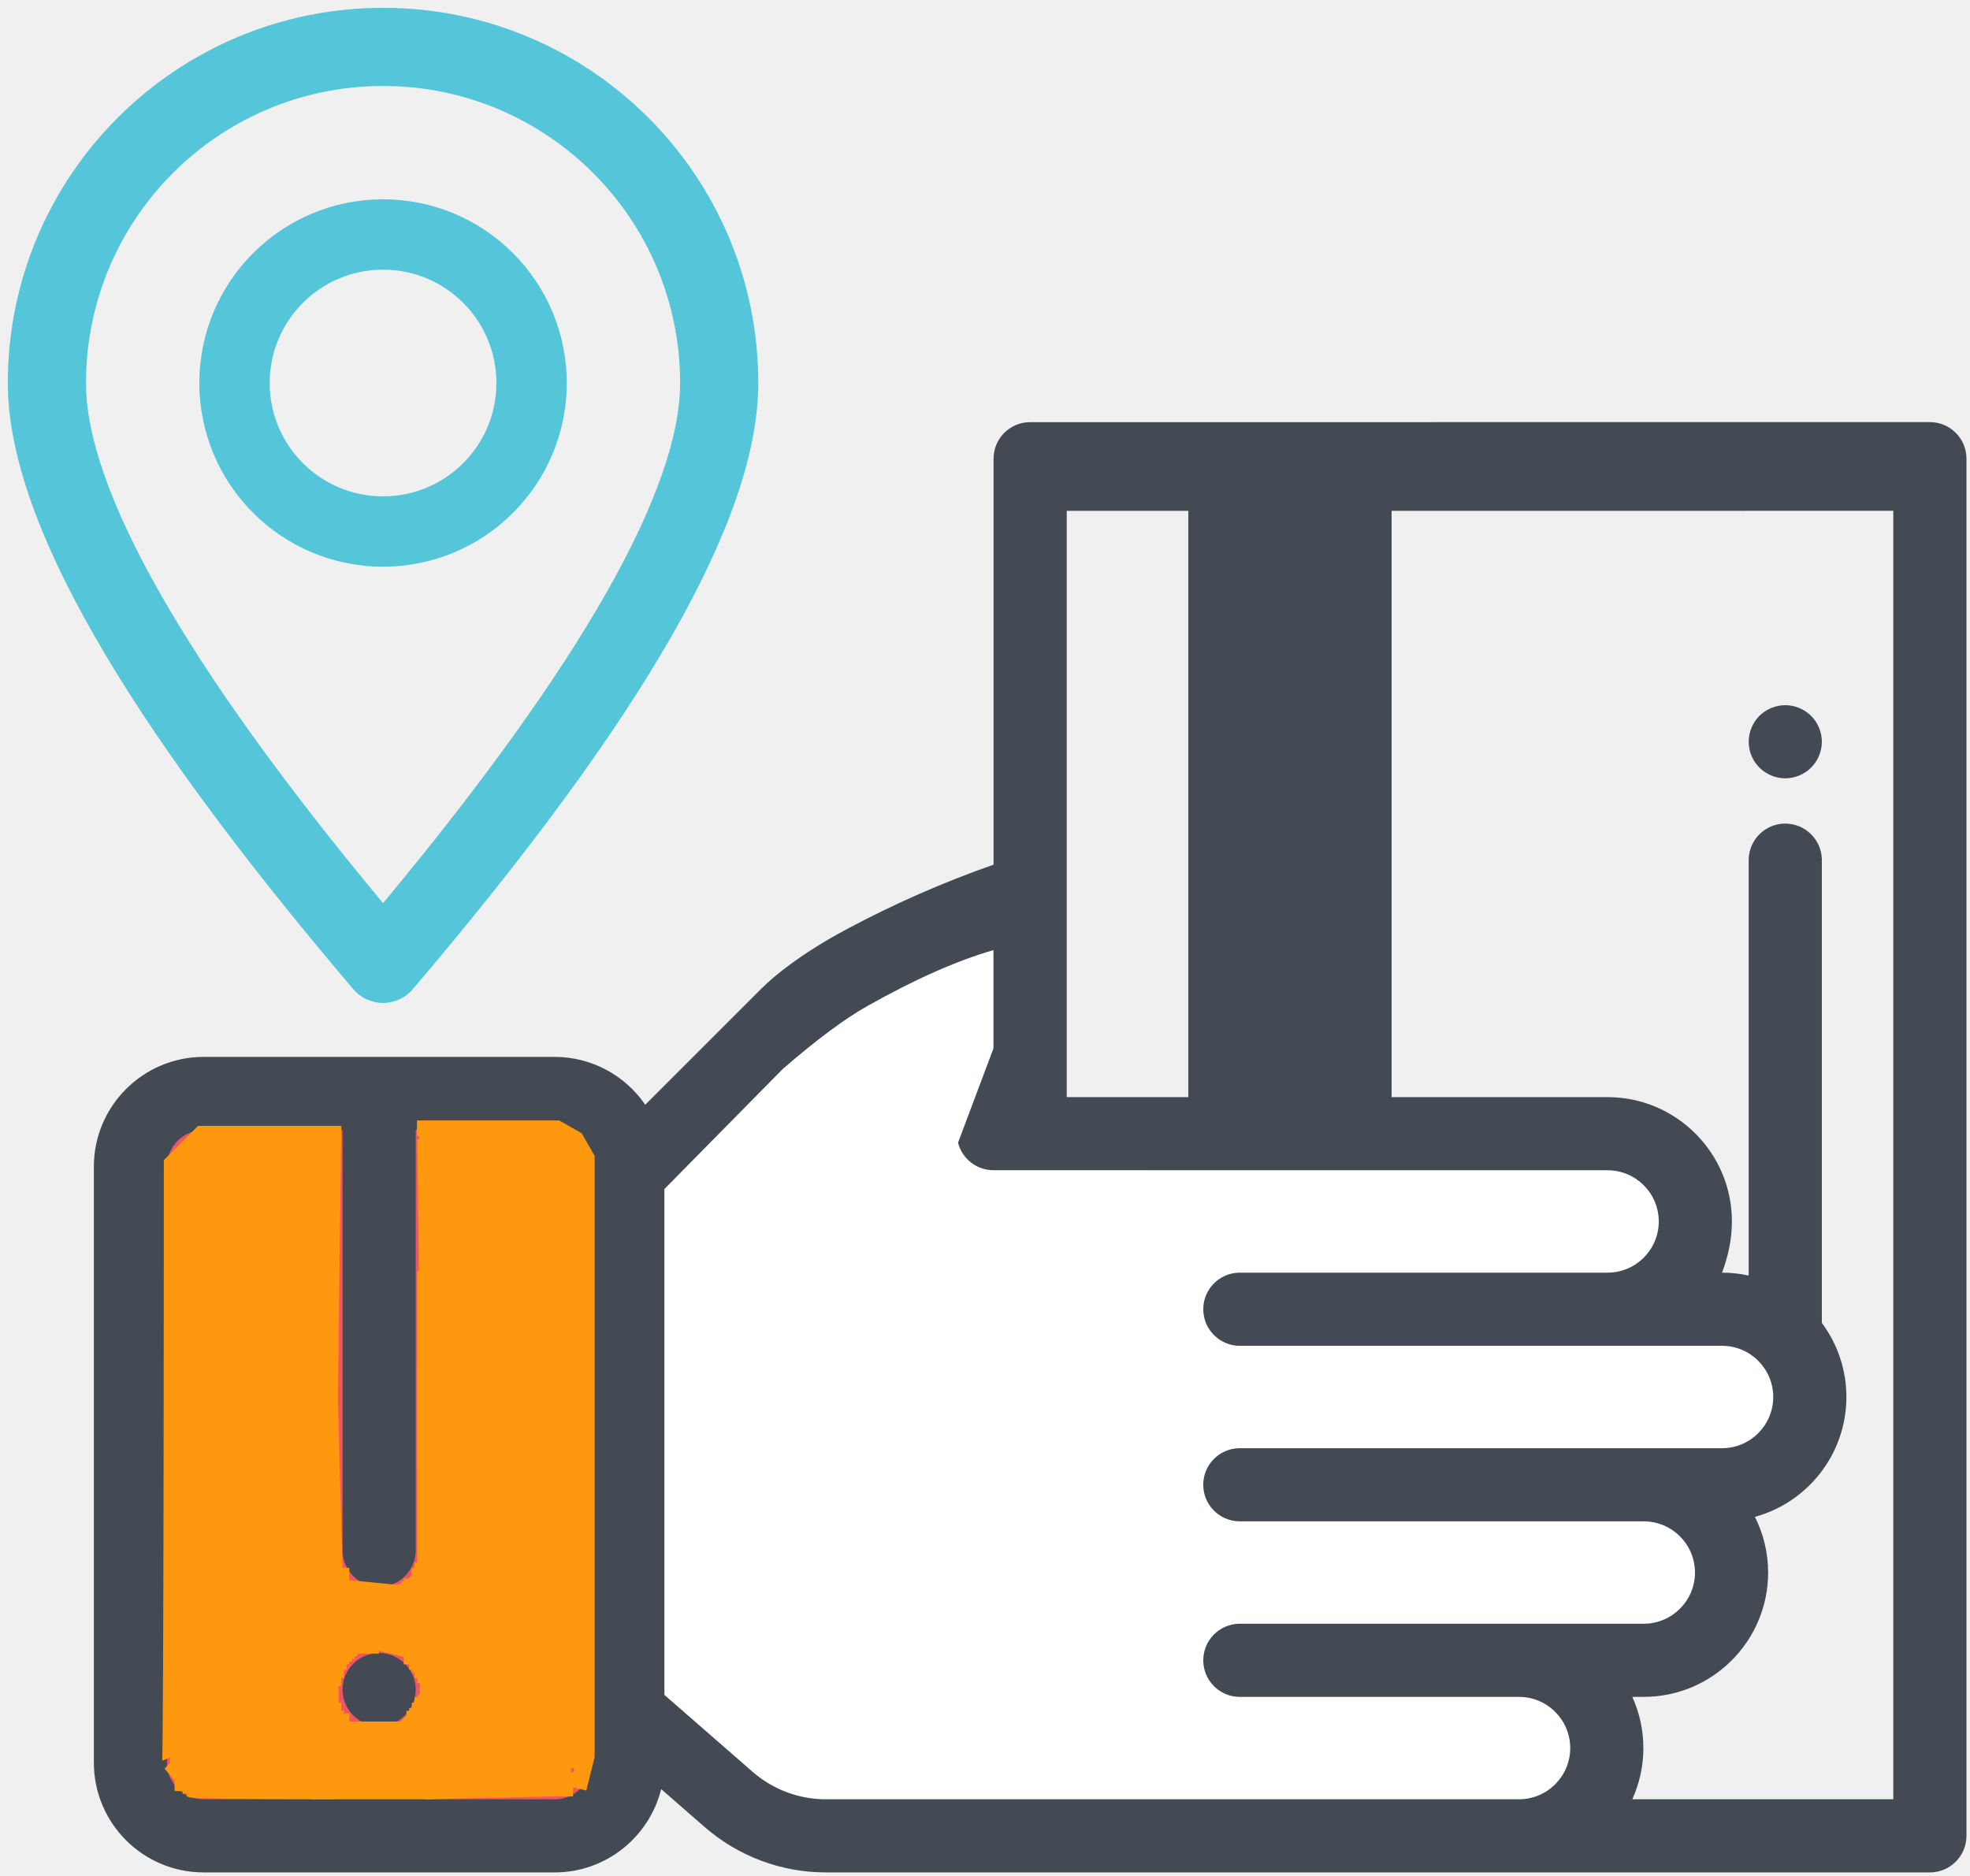
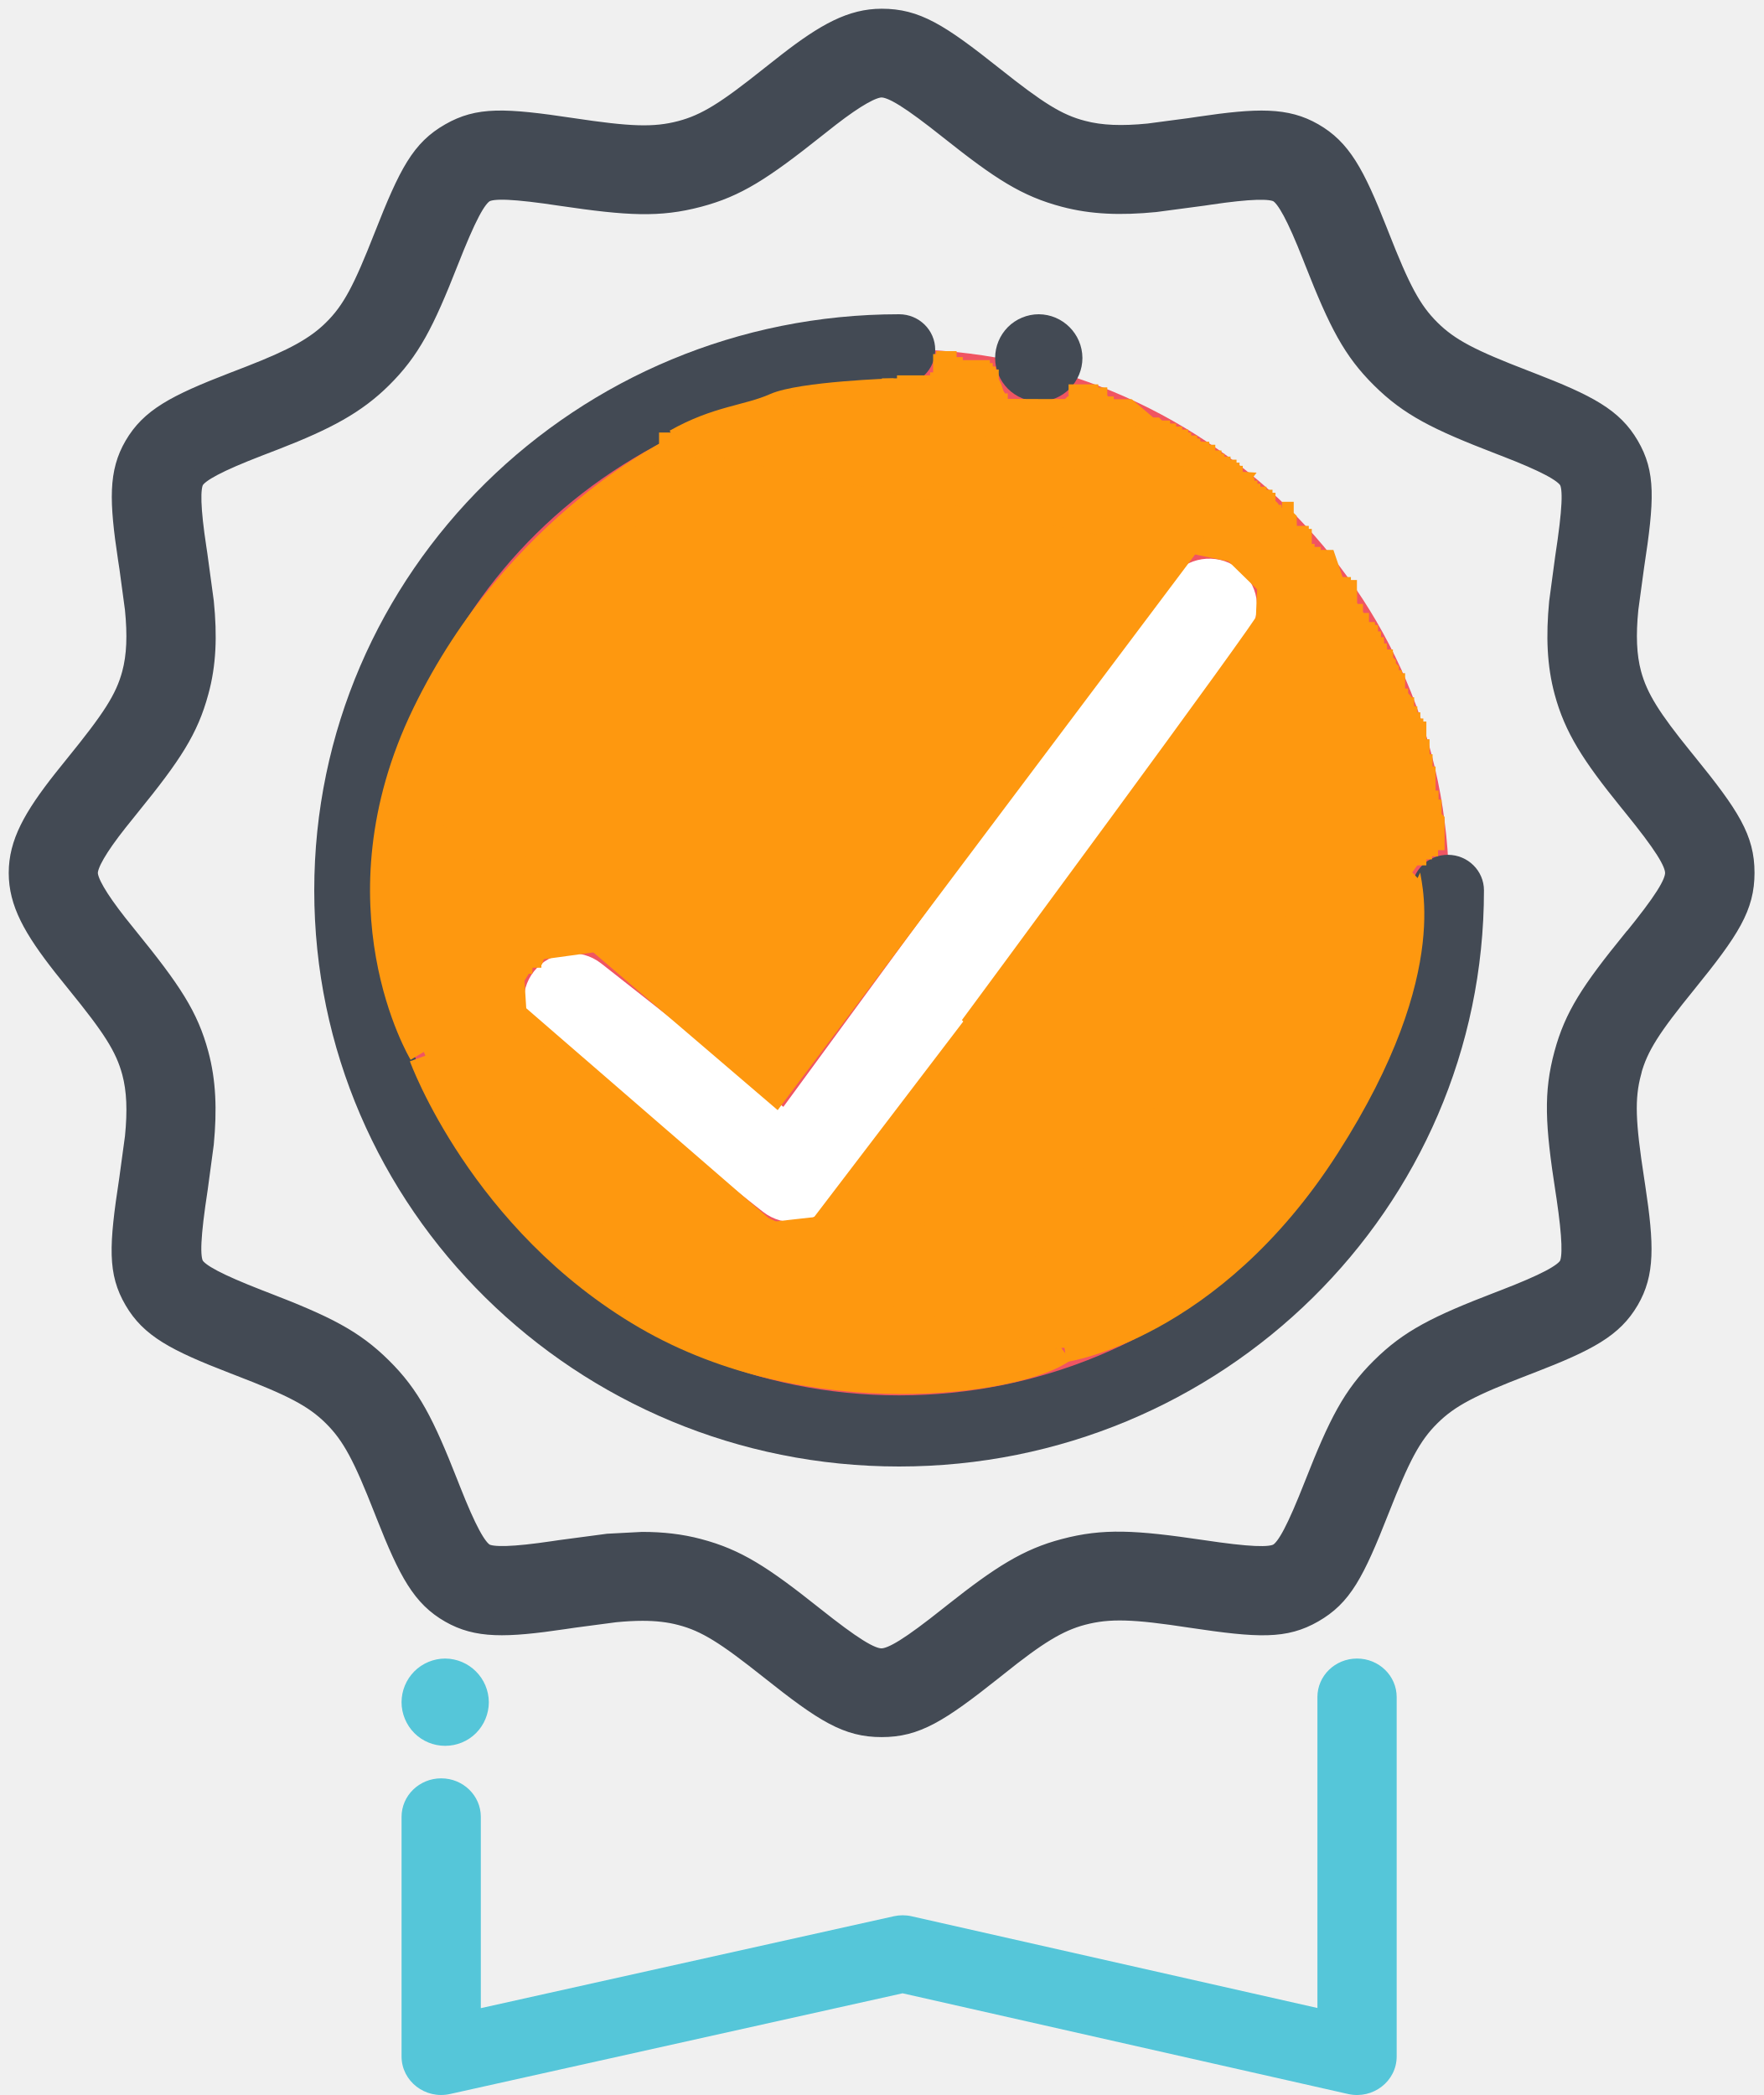
- <svg xmlns="http://www.w3.org/2000/svg" width="126" height="120">
-   <rect id="backgroundrect" width="100%" height="100%" x="0" y="0" fill="none" stroke="none" />
-   <g class="currentLayer" style="">
-     <g fill="none" fill-rule="evenodd" id="svg_1">
-       <path fill="#F05562" fill-rule="nonzero" d="M35.476 117.433H13.02a4.678 4.678 0 0 1-4.678-4.678v-38.13a4.679 4.679 0 0 1 4.678-4.68h22.457a4.678 4.678 0 0 1 4.679 4.68v38.13a4.679 4.679 0 0 1-4.679 4.678z" id="svg_2" />
-       <path fill="#FFF" fill-rule="nonzero" d="M110.14 83.748h-7.322a5.614 5.614 0 1 0 0-11.229H62.247l1.956-2.505V58.206l-11.387 4.192-12.661 12.694v34.388l6.451 5.626a9.448 9.448 0 0 0 6.21 2.327h44.213c3.147 0 5.799-2.575 5.74-5.722a5.614 5.614 0 0 0-5.614-5.506h7.854c3.148 0 5.8-2.576 5.74-5.723a5.614 5.614 0 0 0-5.614-5.505h5.005a5.614 5.614 0 0 0 0-11.23z" id="svg_3" />
-       <path fill="#434A54" fill-rule="nonzero" d="M24.248 105.737c-.615 0-1.219.25-1.654.685a2.357 2.357 0 0 0-.686 1.654c0 .616.25 1.22.686 1.654a2.357 2.357 0 0 0 1.654.686c.615 0 1.219-.25 1.653-.686a2.356 2.356 0 0 0 .686-1.654c0-.615-.25-1.219-.686-1.654a2.355 2.355 0 0 0-1.653-.685zM114.184 45.108c-.615 0-1.219.25-1.654.686a2.358 2.358 0 0 0-.685 1.654c0 .615.25 1.219.685 1.653a2.357 2.357 0 0 0 1.654.686c.617 0 1.219-.25 1.654-.686a2.35 2.35 0 0 0 .687-1.653 2.35 2.35 0 0 0-.687-1.654 2.352 2.352 0 0 0-1.654-.686z" id="svg_4" />
-       <path fill="#434A54" fill-rule="nonzero" d="M125.088 27.686a2.34 2.34 0 0 0-1.655-.685l-57.546.003a2.34 2.34 0 0 0-2.34 2.34v25.965a67.055 67.055 0 0 0-9.353 4.108c-2.939 1.57-4.657 2.985-5.495 3.822l-7.43 7.43a7.015 7.015 0 0 0-5.793-3.063H13.02a7.026 7.026 0 0 0-7.017 7.018v38.13a7.026 7.026 0 0 0 7.017 7.019h22.458c3.287 0 6.053-2.273 6.81-5.33l2.782 2.426a11.786 11.786 0 0 0 7.748 2.904h70.617a2.34 2.34 0 0 0 2.339-2.34V29.34c0-.62-.247-1.215-.685-1.654zm-89.612 87.408H13.02c-1.29 0-2.34-1.05-2.34-2.34v-38.13c0-1.29 1.05-2.339 2.34-2.339h8.89v26.948a2.34 2.34 0 0 0 4.678 0V72.285h8.89c1.29 0 2.339 1.05 2.339 2.34v38.13c0 1.29-1.05 2.34-2.34 2.34zm12.668-1.75l-5.65-4.928V76.061l7.576-7.687c2.146-1.858 3.941-3.194 5.386-4.01 3.045-1.717 5.74-2.913 8.085-3.588v6.289l-2.266 6.03a2.34 2.34 0 0 0 2.266 1.76l39.277.003a3.279 3.279 0 0 1 3.276 3.275 3.279 3.279 0 0 1-3.276 3.275H79.252a2.34 2.34 0 0 0 0 4.679h30.889a3.279 3.279 0 0 1 3.275 3.275 3.279 3.279 0 0 1-3.275 3.275H79.25a2.34 2.34 0 0 0 0 4.679h25.884a3.279 3.279 0 0 1 3.275 3.275 3.279 3.279 0 0 1-3.275 3.275H79.252a2.34 2.34 0 0 0 0 4.679h17.904a3.279 3.279 0 0 1 3.275 3.275 3.279 3.279 0 0 1-3.275 3.275h-44.34a7.113 7.113 0 0 1-4.672-1.752zm56.257 1.75c.453-1 .708-2.108.708-3.275a7.905 7.905 0 0 0-.708-3.275h.734c4.386 0 7.954-3.568 7.954-7.954 0-1.279-.306-2.488-.845-3.56 3.368-.924 5.85-4.011 5.85-7.668a7.91 7.91 0 0 0-1.57-4.739V54.974a2.34 2.34 0 0 0-4.679 0v26.62a7.956 7.956 0 0 0-1.705-.186c.377-1 .632-2.108.632-3.275 0-4.385-3.568-7.953-7.954-7.953H68.227V32.676l52.867-.002v82.42h-16.693z" id="svg_5" />
-       <path fill="#434A54" d="M76.005 32h13.001v39H76.005z" id="svg_6" />
-       <path fill="#55C6D9" fill-rule="nonzero" d="M26.404 63.276a2.5 2.5 0 0 1-3.808 0C7.889 45.982.5 33.213.5 24.5c0-13.255 10.745-24 24-24s24 10.745 24 24c0 8.713-7.389 21.482-22.096 38.776zM43.5 24.5c0-10.493-8.507-19-19-19s-19 8.507-19 19c0 6.788 6.313 18.014 19 33.272 12.687-15.258 19-26.484 19-33.272z" id="svg_7" />
-       <path fill="#55C6D9" fill-rule="nonzero" d="M24.5 36.25c-6.49 0-11.75-5.26-11.75-11.75s5.26-11.75 11.75-11.75 11.75 5.26 11.75 11.75-5.26 11.75-11.75 11.75zm0-4.5a7.25 7.25 0 1 0 0-14.5 7.25 7.25 0 0 0 0 14.5z" id="svg_8" />
+ <svg xmlns="http://www.w3.org/2000/svg" viewBox="0 0 101 120">
+   <style>.B{stroke:#fe980f}.C{fill:#434a54}.D{fill-rule:nonzero}</style>
+   <g fill-rule="evenodd">
+     <path d="M93.444 53.814c1.786-2.2 2.43-3.223 2.43-3.813s-.645-1.614-2.43-3.814l-.225-.277c-2.13-2.632-3.122-4.174-3.687-6.267-.424-1.572-.486-3.202-.3-5.156l.343-2.553c.425-2.778.47-3.965.22-4.394-.256-.437-1.317-1.01-3.646-1.908l-.297-.115c-3.584-1.38-5.158-2.173-6.795-3.794s-2.438-3.18-3.833-6.727l-.116-.295c-.908-2.305-1.486-3.355-1.928-3.608-.398-.228-1.582-.206-3.904.138l-.376.056-2.727.362c-1.98.194-3.628.134-5.218-.287-2.197-.58-3.654-1.52-6.612-3.872-2.223-1.768-3.256-2.407-3.853-2.407-.478 0-1.424.516-2.918 1.67l-.765.602c-3.127 2.487-4.584 3.426-6.78 4.007-2.264.598-4.047.5-7.874-.065-2.72-.41-3.92-.453-4.352-.205-.466.267-1.03 1.325-2.044 3.903-1.393 3.547-2.195 5.105-3.832 6.726-1.507 1.492-3.195 2.392-6.082 3.518l-1.012.39c-2.33.9-3.39 1.472-3.644 1.908-.23.395-.21 1.568.14 3.868l.056.372.366 2.697c.196 1.96.135 3.592-.3 5.166-.587 2.175-1.536 3.617-3.912 6.544l-.74.922c-1.17 1.48-1.692 2.42-1.692 2.893s.52 1.4 1.684 2.885l.61.76c2.512 3.094 3.46 4.537 4.048 6.712.425 1.572.486 3.203.3 5.16l-.343 2.55c-.425 2.777-.47 3.964-.22 4.393.256.437 1.317 1 3.646 1.91l.297.114c3.584 1.38 5.158 2.173 6.796 3.794s2.438 3.18 3.832 6.727l.116.295c.908 2.306 1.486 3.355 1.928 3.608.398.228 1.583.206 3.906-.138l.376-.056 2.734-.363 1.973-.104c1.15 0 2.215.12 3.237.392 2.197.58 3.653 1.52 6.61 3.872 2.223 1.768 3.256 2.407 3.853 2.407s1.63-.64 3.853-2.407l.28-.222c2.658-2.1 4.215-3.1 6.33-3.65 2.264-.6 4.045-.5 7.874.065 2.72.408 3.92.452 4.352.204.466-.267 1.03-1.325 2.044-3.902 1.393-3.547 2.195-5.106 3.833-6.727s3.2-2.414 6.795-3.794l.298-.115c2.33-.9 3.4-1.47 3.644-1.908.23-.394.2-1.567-.138-3.867l-.057-.372c-.6-3.86-.68-5.623-.076-7.864.587-2.174 1.536-3.616 3.912-6.544zm.073 7.6c-.407 1.507-.336 2.898.16 6.128l.068.45c.507 3.353.537 4.963-.37 6.515-.937 1.603-2.364 2.373-5.715 3.668l-.303.116c-3.045 1.172-4.284 1.797-5.374 2.876s-1.72 2.306-2.905 5.32c-1.443 3.674-2.15 4.998-3.822 5.956-1.642.94-3.124.885-7.036.298-3.263-.5-4.668-.56-6.2-.157-1.387.367-2.6 1.125-4.816 2.9l-.277.22C53.803 98.186 52.486 99 50.5 99s-3.303-.815-6.436-3.307c-2.504-1.99-3.648-2.728-5.094-3.1-.65-.173-1.362-.254-2.17-.254-.48 0-.995.03-1.567.085l-2.363.313-.543.08c-3.388.502-5.014.532-6.582-.366-1.62-.927-2.397-2.34-3.705-5.657l-.118-.3c-1.184-3.014-1.814-4.24-2.904-5.32s-2.33-1.703-5.375-2.875l-.3-.116c-3.352-1.295-4.78-2.065-5.717-3.668-.95-1.625-.894-3.092-.3-6.965l.33-2.425c.15-1.508.106-2.675-.17-3.703-.386-1.43-1.13-2.563-3.143-5.04l-.782-.974C1.827 53.202 1 51.717 1 50s.828-3.204 2.564-5.405l.64-.797c2.15-2.648 2.894-3.78 3.28-5.21.278-1.03.32-2.198.17-3.71l-.315-2.334-.082-.535c-.507-3.354-.537-4.963.37-6.516.937-1.602 2.364-2.373 5.716-3.667l.302-.116.696-.27c2.393-.933 3.683-1.62 4.678-2.606 1.1-1.08 1.72-2.306 2.905-5.32 1.444-3.674 2.15-5 3.823-5.956 1.64-.94 3.124-.886 7.035-.298 3.26.49 4.668.56 6.2.157 1.446-.383 2.6-1.12 5.093-3.11l.98-.77C47.264 1.82 48.765 1 50.5 1c1.986 0 3.304.815 6.437 3.307 2.504 1.99 3.647 2.728 5.093 3.1 1.04.275 2.22.318 3.746.168l2.358-.312.542-.08c3.387-.502 5.012-.532 6.58.366 1.62.928 2.398 2.34 3.705 5.658l.118.3c1.184 3.014 1.815 4.24 2.905 5.32s2.33 1.703 5.374 2.876l.3.116c3.352 1.294 4.78 2.064 5.717 3.668.95 1.624.894 3.09.3 6.965l-.33 2.428c-.15 1.506-.106 2.673.17 3.7.37 1.372 1.136 2.564 2.92 4.767l.222.273c2.517 3.1 3.34 4.406 3.34 6.37s-.823 3.27-3.34 6.372c-2.012 2.478-2.756 3.6-3.143 5.04z" stroke="#434a54" class="C D" />
+     <ellipse cx="51.5" cy="51" rx="31.5" ry="31" fill="#f05562" />
+     <g class="D">
+       <path d="M67.05 33.12a2.751 2.751 0 0 1 3.823-.602 2.7 2.7 0 0 1 .605 3.792L47.62 68.88a2.751 2.751 0 0 1-3.916.532L31.036 59.44a2.7 2.7 0 0 1-.443-3.813 2.752 2.752 0 0 1 3.845-.44L44.87 63.4l22.18-30.28z" fill="#fff" />
+       <path d="M51.5 18c1.142 0 2.068.912 2.068 2.037s-.926 2.037-2.068 2.037c-16.217 0-29.364 12.95-29.364 28.926S35.283 79.926 51.5 79.926 80.864 66.976 80.864 51c0-1.125.926-2.037 2.068-2.037S85 49.875 85 51c0 18.225-14.998 33-33.5 33S18 69.225 18 51s14.998-33 33.5-33z" class="C" />
+       <path d="M75.46 97.206c0-1.218 1.016-2.206 2.27-2.206s2.27.988 2.27 2.206v20.587c0 1.42-1.36 2.47-2.784 2.15L51.7 114.175l-25.922 5.768c-1.422.317-2.777-.733-2.777-2.15v-13.725c0-1.218 1.016-2.206 2.27-2.206s2.27.988 2.27 2.206v10.957l23.656-5.264a2.334 2.334 0 0 1 1.021.002l23.243 5.253v-17.8zM25.5 95c-.657 0-1.302.267-1.767.733a2.52 2.52 0 0 0-.733 1.77c0 .654.267 1.3.733 1.767s1.1.73 1.767.73 1.302-.265 1.767-.73A2.52 2.52 0 0 0 28 97.503 2.52 2.52 0 0 0 25.5 95z" fill="#55c6d9" />
+       <path d="M59.5 18c-.657 0-1.303.267-1.767.733a2.52 2.52 0 0 0-.733 1.77c0 .654.267 1.3.733 1.767s1.1.73 1.767.73 1.303-.265 1.767-.73.733-1.1.733-1.767A2.52 2.52 0 0 0 59.5 18z" class="C" />
    </g>
-     <path fill="#fe980f" fill-opacity="1" stroke="#fe980f" stroke-opacity="1" stroke-width="1" stroke-dasharray="none" stroke-linejoin="miter" stroke-linecap="butt" stroke-dashoffset="" fill-rule="evenodd" opacity="1" marker-start="" marker-mid="" marker-end="" id="svg_9" d="M 26.669 72.172 C 26.669 72.172 35.634 72.172 35.634 72.172 C 35.634 72.172 36.841 72.862 36.841 72.862 C 36.841 72.862 37.531 74.069 37.531 74.069 C 37.531 74.069 37.531 112.345 37.531 112.345 C 37.531 112.345 37.014 114.414 37.014 114.414" style="color: rgb(254, 152, 15);" />
-     <path fill="#fe980f" fill-opacity="1" stroke="#fe980f" stroke-opacity="1" stroke-width="1" stroke-dasharray="none" stroke-linejoin="miter" stroke-linecap="butt" stroke-dashoffset="" fill-rule="evenodd" opacity="1" marker-start="" marker-mid="" marker-end="" id="svg_10" d="M26.497,72.172 " style="color: rgb(254, 152, 15);" />
-     <path fill="#fe980f" fill-opacity="1" stroke="#fe980f" stroke-opacity="1" stroke-width="1" stroke-dasharray="none" stroke-linejoin="miter" stroke-linecap="butt" stroke-dashoffset="" fill-rule="evenodd" opacity="1" marker-start="" marker-mid="" marker-end="" id="svg_11" d="M26.669,73.034 " style="color: rgb(254, 152, 15);" />
-     <path fill="#fe980f" fill-opacity="1" stroke="#fe980f" stroke-opacity="1" stroke-width="1" stroke-dasharray="none" stroke-linejoin="miter" stroke-linecap="butt" stroke-dashoffset="" fill-rule="evenodd" opacity="1" marker-start="" marker-mid="" marker-end="" id="svg_13" d="M 27.186 72.862 C 27.186 72.862 27.703 114.586 27.703 114.586 C 27.703 114.586 35.29 114.414 35.29 114.414 C 35.29 114.414 36.669 113.552 36.552 113.448 C 36.669 113.552 27.186 72.862 27.186 72.862 z" style="color: rgb(254, 152, 15);" />
-     <path fill="#fe980f" fill-opacity="1" stroke="#fe980f" stroke-opacity="1" stroke-width="1" stroke-dasharray="none" stroke-linejoin="miter" stroke-linecap="butt" stroke-dashoffset="" fill-rule="evenodd" opacity="1" marker-start="" marker-mid="" marker-end="" id="svg_15" d="M 21.324 72.517 C 21.324 72.517 20.807 114.586 20.807 114.586 C 20.807 114.586 12.359 114.586 12.241 114.483 C 12.359 114.586 10.979 112.862 10.862 112.759 C 10.979 112.862 10.979 74.414 10.979 74.414 C 10.979 74.414 12.876 72.517 12.876 72.517 C 12.876 72.517 21.324 72.517 21.324 72.517 z" style="color: rgb(254, 152, 15);" />
-     <path fill="#fe980f" fill-opacity="1" stroke="#fe980f" stroke-opacity="1" stroke-width="1" stroke-dasharray="none" stroke-linejoin="miter" stroke-linecap="butt" stroke-dashoffset="" fill-rule="evenodd" opacity="1" marker-start="" marker-mid="" marker-end="" id="svg_17" d="M 21.324 110.621 C 21.324 110.621 28.048 110.621 28.048 110.621 C 28.048 110.621 28.048 114.069 28.048 114.069 C 28.048 114.069 19.945 114.414 19.945 114.414" style="color: rgb(254, 152, 15);" />
-     <path fill="#fe980f" fill-opacity="1" stroke="#fe980f" stroke-opacity="1" stroke-width="1" stroke-dasharray="none" stroke-linejoin="miter" stroke-linecap="butt" stroke-dashoffset="" fill-rule="evenodd" opacity="1" marker-start="" marker-mid="" marker-end="" id="svg_19" d="M 17.876 101.138 C 17.876 101.138 31.841 102.517 31.841 102.517 C 31.841 102.517 31.152 106.828 31.034 106.724 C 31.152 106.828 18.048 103.552 17.931 103.448 C 18.048 103.552 17.876 101.138 17.876 101.138 z" style="color: rgb(254, 152, 15);" />
-     <polyline fill="none" stroke="#fe980f" stroke-dashoffset="" fill-rule="evenodd" marker-start="" marker-mid="" marker-end="" id="svg_21" points="27.876,113.552 27.703,113.552 27.703,113.724 27.531,113.724 27.359,113.724 27.186,113.724 27.014,113.724 26.841,113.897 26.669,113.897 26.497,113.897 26.324,113.897 26.152,113.897 25.979,113.897 25.807,113.897 25.979,113.897 26.152,113.897 26.324,113.897 26.497,113.897 26.669,113.897 26.841,113.897 26.841,114.069 27.014,114.069 27.014,114.241 27.186,114.241 27.014,114.241 26.841,114.241 26.669,114.241 26.497,114.241 26.324,114.241 26.152,114.241 25.979,114.241 25.807,114.241 25.634,114.241 25.462,114.241 25.29,114.241 25.117,114.241 24.945,114.241 24.772,114.241 24.945,114.414 25.117,114.414 25.29,114.414 25.462,114.414 25.634,114.414 25.807,114.414 25.979,114.414 26.152,114.414 26.324,114.414 26.497,114.414 26.669,114.414 26.841,114.414 27.014,114.414 27.186,114.414 " style="color: rgb(254, 152, 15);" />
-     <polyline fill="none" stroke="#fe980f" stroke-dashoffset="" fill-rule="evenodd" marker-start="" marker-mid="" marker-end="" id="svg_22" points="27.703,114.069 27.186,114.069 27.014,114.069 26.841,114.069 26.669,114.069 26.497,114.069 26.324,114.069 26.152,114.069 25.979,114.069 25.807,114.069 25.634,114.069 25.462,114.069 25.117,114.069 24.945,114.069 24.772,114.069 24.6,114.069 24.428,114.069 24.255,114.069 24.083,114.069 23.91,114.069 23.738,114.069 23.566,114.069 23.393,114.069 23.221,114.069 23.048,114.069 22.876,114.069 22.703,114.069 22.531,114.069 22.359,114.069 22.186,114.069 22.359,114.069 22.531,114.069 22.703,114.069 22.876,114.069 23.048,114.069 23.221,114.069 23.393,114.069 23.566,114.069 23.738,114.069 23.91,114.069 24.083,114.069 24.255,114.069 24.428,114.069 24.6,114.069 24.6,114.241 24.428,114.241 24.255,114.241 24.083,114.241 23.91,114.241 23.738,114.241 23.566,114.241 23.393,114.241 23.221,114.241 23.048,114.241 22.876,114.241 22.703,114.241 22.531,114.241 22.359,114.241 22.186,114.241 22.014,114.241 " style="color: rgb(254, 152, 15);" />
-     <polyline fill="none" stroke="#fe980f" stroke-dashoffset="" fill-rule="evenodd" marker-start="" marker-mid="" marker-end="" id="svg_23" points="36.152,113.379 36.152,113.552 36.152,113.724 36.152,113.897 36.152,114.069 36.152,114.241 36.152,114.414 35.979,114.414 35.807,114.414 35.634,114.414 35.462,114.414 " style="color: rgb(254, 152, 15);" />
-     <polyline fill="none" stroke="#fe980f" stroke-dashoffset="" fill-rule="evenodd" marker-start="" marker-mid="" marker-end="" id="svg_24" points="12.186,111.828 12.186,112.345 12.014,112.69 12.014,112.862 12.014,113.034 12.014,113.207 11.841,113.379 11.841,113.552 11.841,113.724 11.841,113.897 11.841,114.069 11.841,114.241 " style="color: rgb(254, 152, 15);" />
-     <polyline fill="none" stroke="#fe980f" stroke-dashoffset="" fill-rule="evenodd" marker-start="" marker-mid="" marker-end="" id="svg_25" points="19.255,107.345 20.117,106.138 20.117,105.966 20.462,105.621 20.634,105.621 20.807,105.448 21.152,105.276 21.152,105.103 21.497,105.103 21.669,104.931 21.841,104.931 22.014,104.759 22.186,104.759 22.359,104.759 22.531,104.759 22.703,104.759 22.703,104.931 22.359,105.448 22.186,105.621 22.014,105.621 21.841,105.621 21.669,105.621 21.497,105.793 21.324,105.966 21.152,105.966 20.979,105.966 20.807,105.966 20.807,106.138 20.634,106.138 20.634,106.31 20.462,106.31 20.462,106.138 20.462,105.966 20.462,105.793 20.634,105.621 20.807,105.621 20.979,105.448 21.152,105.448 21.497,105.276 21.497,105.103 21.669,105.103 21.841,105.103 22.014,104.931 22.186,104.931 22.359,104.931 22.531,104.931 22.531,104.759 22.703,104.759 22.876,104.759 22.703,104.759 " style="color: rgb(254, 152, 15);" />
-     <polyline fill="none" stroke="#fe980f" stroke-dashoffset="" fill-rule="evenodd" marker-start="" marker-mid="" marker-end="" id="svg_26" points="11.669,112 11.669,112.172 11.669,112.345 11.669,112.517 11.669,112.69 11.669,112.862 11.669,113.034 11.669,113.207 11.669,113.379 11.669,113.552 11.669,113.724 11.669,113.897 11.669,114.069 11.841,114.069 12.014,114.069 12.186,114.069 12.186,114.241 12.359,114.241 " style="color: rgb(254, 152, 15);" />
-     <path fill="#fe980f" fill-opacity="1" stroke="#fe980f" stroke-opacity="1" stroke-width="1" stroke-dasharray="none" stroke-linejoin="miter" stroke-linecap="butt" stroke-dashoffset="" fill-rule="evenodd" opacity="1" marker-start="" marker-mid="" marker-end="" d="M27.703,79.759L27.359,103.207" id="svg_12" />
-     <path fill="#fe980f" fill-opacity="1" stroke="#fe980f" stroke-opacity="1" stroke-width="1" stroke-dasharray="none" stroke-linejoin="miter" stroke-linecap="butt" stroke-dashoffset="" fill-rule="evenodd" opacity="1" marker-start="" marker-mid="" marker-end="" d="M20.979,84.586L21.497,103.552" id="svg_16" />
-     <path fill="#fe980f" fill-opacity="1" stroke="#fe980f" stroke-opacity="1" stroke-width="1" stroke-dasharray="none" stroke-linejoin="miter" stroke-linecap="butt" stroke-dashoffset="" fill-rule="evenodd" opacity="1" marker-start="" marker-mid="" marker-end="" d="M24.428,103.379L29.772,98.207" id="svg_20" />
-     <path fill="#fe980f" fill-opacity="1" stroke="#fe980f" stroke-opacity="1" stroke-width="1" stroke-dasharray="none" stroke-linejoin="miter" stroke-linecap="butt" stroke-dashoffset="" fill-rule="evenodd" opacity="1" marker-start="" marker-mid="" marker-end="" d="M26.669,104.759L27.531,108.034" id="svg_14" />
-     <path fill="#fe980f" fill-opacity="1" stroke="#fe980f" stroke-opacity="1" stroke-width="1" stroke-dasharray="none" stroke-linejoin="miter" stroke-linecap="butt" stroke-dashoffset="" fill-rule="evenodd" opacity="1" marker-start="" marker-mid="" marker-end="" d="M28.738,106.828L25.462,112.172" id="svg_27" />
-     <path fill="#fe980f" fill-opacity="1" stroke="#fe980f" stroke-opacity="1" stroke-width="1" stroke-dasharray="none" stroke-linejoin="miter" stroke-linecap="butt" stroke-dashoffset="" fill-rule="evenodd" opacity="1" marker-start="" marker-mid="" marker-end="" d="M18.738,108.724L22.531,110.966" id="svg_29" />
-     <polyline fill="none" stroke="#fe980f" stroke-dashoffset="" fill-rule="evenodd" marker-start="" marker-mid="" marker-end="" id="svg_31" points="22.014,110.793 22.014,110.448 21.841,110.276 21.841,110.103 21.669,110.103 21.497,110.103 21.497,109.931 21.497,109.931 21.324,109.931 21.324,109.759 21.324,109.586 21.324,109.414 21.152,109.414 21.152,109.241 21.152,108.897 21.152,108.724 21.152,108.552 21.152,108.379 21.152,108.207 21.152,108.034 21.152,107.862 21.152,107.69 21.152,107.517 21.152,107.345 21.324,107.345 21.324,107.172 21.324,107 21.324,106.828 21.324,106.655 21.324,106.483 21.324,106.31 21.324,106.138 21.324,105.966 21.324,105.793 21.497,105.621 21.497,105.448 21.497,105.103 21.669,105.103 21.669,104.931 21.669,104.759 21.669,104.414 21.669,104.241 21.669,104.069 21.669,103.897 21.669,103.724 " style="color: rgb(254, 152, 15);" />
-     <polyline fill="none" stroke="#fe980f" stroke-dashoffset="" fill-rule="evenodd" marker-start="" marker-mid="" marker-end="" id="svg_18" points="25.634,104.241 25.634,104.586 25.634,104.931 25.634,105.103 25.979,105.103 25.979,105.276 26.152,105.276 26.324,105.276 26.497,105.276 26.669,105.276 26.669,105.448 26.841,105.448 26.841,105.621 26.841,105.793 26.841,105.966 26.841,106.138 26.841,106.31 26.841,106.483 27.014,106.483 27.014,106.655 27.014,106.483 27.014,106.31 27.014,106.138 27.014,105.966 26.841,105.966 26.669,105.966 26.497,105.966 26.324,105.966 26.324,105.793 26.324,105.621 26.324,105.448 " style="color: rgb(254, 152, 15);" />
-     <polyline fill="none" stroke="#fe980f" stroke-dashoffset="" fill-rule="evenodd" marker-start="" marker-mid="" marker-end="" id="svg_28" points="24.255,104.586 24.083,104.586 23.91,104.586 23.738,104.586 23.566,104.759 23.393,104.759 23.393,104.931 23.221,104.931 23.048,104.931 22.876,104.931 22.876,105.103 22.703,105.103 22.531,105.103 22.531,105.276 22.359,105.276 22.359,105.448 22.186,105.448 22.186,105.621 22.014,105.621 22.014,105.793 21.841,105.793 21.841,105.966 21.669,105.966 21.669,106.138 21.669,106.31 21.497,106.31 21.497,106.483 21.497,106.655 21.497,106.828 21.324,106.828 21.324,107 21.152,107.172 " style="color: rgb(254, 152, 15);" />
-     <polyline fill="none" stroke="#fe980f" stroke-dashoffset="" fill-rule="evenodd" marker-start="" marker-mid="" marker-end="" id="svg_30" points="27.703,114.586 27.531,114.586 27.359,114.586 27.186,114.586 27.014,114.586 26.841,114.586 26.669,114.586 26.497,114.586 26.324,114.586 26.152,114.586 25.979,114.586 25.807,114.586 25.634,114.586 25.462,114.586 25.29,114.586 25.117,114.586 24.945,114.586 24.772,114.586 24.6,114.586 24.428,114.586 24.255,114.586 24.083,114.586 23.91,114.586 23.738,114.586 23.566,114.586 23.393,114.586 23.221,114.586 23.048,114.586 22.876,114.586 22.703,114.586 22.531,114.586 22.359,114.586 22.186,114.586 22.014,114.586 21.841,114.586 21.669,114.586 21.497,114.586 21.324,114.586 21.152,114.586 20.979,114.586 20.807,114.586 20.634,114.586 20.462,114.586 20.29,114.586 20.117,114.586 19.945,114.586 " style="color: rgb(254, 152, 15);" />
-     <polyline fill="none" stroke="#fe980f" stroke-dashoffset="" fill-rule="evenodd" marker-start="" marker-mid="" marker-end="" id="svg_32" points="25.807,110.621 26.152,110.276 26.324,110.276 26.497,110.276 26.497,110.103 26.497,109.931 26.669,109.931 26.669,109.759 26.841,109.759 26.841,109.586 26.841,109.414 27.014,109.414 27.014,109.069 27.186,109.069 27.186,108.897 27.186,108.724 27.359,108.552 27.359,108.379 27.359,108.207 27.359,108.034 27.359,107.862 27.359,107.69 27.359,107.517 27.359,107.345 27.359,107.172 27.359,107 27.359,106.828 27.359,106.655 27.359,106.483 " style="color: rgb(254, 152, 15);" />
-     <polyline fill="none" stroke="#fe980f" stroke-dashoffset="" fill-rule="evenodd" marker-start="" marker-mid="" marker-end="" id="svg_33" points="26.669,105.448 26.669,105.621 26.669,105.793 26.669,105.966 26.669,106.138 26.669,106.31 26.841,106.31 27.014,106.31 27.014,106.483 27.014,106.655 27.014,106.828 27.186,106.828 27.186,107 27.186,107.172 27.359,107.172 27.359,107.345 27.359,107.517 27.359,107.69 27.359,107.862 27.359,108.034 27.359,108.207 27.359,108.379 27.359,108.552 27.359,108.724 " style="color: rgb(254, 152, 15);" />
-     <polyline fill="none" stroke="#fe980f" stroke-dashoffset="" fill-rule="evenodd" marker-start="" marker-mid="" marker-end="" id="svg_34" points="25.807,103.724 25.807,103.552 25.807,103.379 25.979,103.379 25.979,103.207 25.979,103.034 26.152,103.034 26.324,102.862 26.324,102.69 26.497,102.69 26.669,102.69 26.669,102.517 26.669,102.345 26.841,102.345 26.841,102.172 26.841,102 26.841,101.828 26.841,101.655 26.841,101.483 26.841,101.31 26.841,101.138 26.841,100.966 27.014,100.966 27.014,100.793 27.186,100.793 27.186,100.621 27.359,100.621 27.359,100.448 27.359,100.276 27.359,100.103 27.359,99.931 27.359,99.759 27.531,99.759 27.531,99.586 27.531,99.414 " style="color: rgb(254, 152, 15);" />
-     <polyline fill="none" stroke="#fe980f" stroke-dashoffset="" fill-rule="evenodd" marker-start="" marker-mid="" marker-end="" id="svg_35" points="24.6,102.345 24.772,102.345 24.945,102.345 25.29,102.172 25.462,102 25.634,102 25.807,102 25.979,102 25.979,101.828 26.152,101.828 26.152,101.655 26.324,101.655 26.324,101.483 26.497,101.483 26.497,101.31 26.669,101.138 26.841,100.966 " style="color: rgb(254, 152, 15);" />
-     <polyline fill="none" stroke="#fe980f" stroke-dashoffset="" fill-rule="evenodd" marker-start="" marker-mid="" marker-end="" id="svg_36" points="26.841,101.138 26.841,100.793 27.014,100.793 27.014,100.621 27.014,100.448 27.186,100.448 " style="color: rgb(254, 152, 15);" />
-     <polyline fill="none" stroke="#fe980f" stroke-dashoffset="" fill-rule="evenodd" marker-start="" marker-mid="" marker-end="" id="svg_37" points="21.669,102 21.669,101.828 21.669,101.655 21.669,101.483 21.669,101.31 21.669,101.138 21.669,100.966 21.669,100.793 21.841,100.793 21.841,100.621 21.841,100.793 " style="color: rgb(254, 152, 15);" />
-     <polyline fill="none" stroke="#fe980f" stroke-dashoffset="" fill-rule="evenodd" marker-start="" marker-mid="" marker-end="" id="svg_38" points="27.703,106.31 27.531,106.31 27.531,106.483 27.531,106.655 27.531,106.828 27.359,106.828 27.359,107 27.359,107.172 27.359,107.345 27.359,107.517 " style="color: rgb(254, 152, 15);" />
-     <polyline fill="none" stroke="#fe980f" stroke-dashoffset="" fill-rule="evenodd" marker-start="" marker-mid="" marker-end="" id="svg_39" points="24.083,104.931 23.393,104.931 23.221,104.931 23.048,105.103 22.876,105.103 22.876,105.276 " style="color: rgb(254, 152, 15);" />
-     <polyline fill="none" stroke="#fe980f" stroke-dashoffset="" fill-rule="evenodd" marker-start="" marker-mid="" marker-end="" id="svg_40" points="23.566,104.931 23.393,104.931 23.048,104.931 23.048,105.103 22.876,105.276 22.703,105.276 22.531,105.276 22.359,105.276 22.531,105.276 22.703,105.276 22.876,105.276 23.048,105.276 23.221,105.276 23.393,105.276 23.566,105.276 23.738,105.276 23.738,105.103 " style="color: rgb(254, 152, 15);" />
-     <polyline fill="none" stroke="#fe980f" stroke-dashoffset="" fill-rule="evenodd" marker-start="" marker-mid="" marker-end="" id="svg_41" points="27.186,87.172 27.186,87.862 27.186,88.034 27.186,88.207 27.186,88.379 27.186,88.552 27.186,88.724 27.186,88.897 27.186,89.069 27.186,89.069 27.186,89.241 27.186,89.414 27.186,89.586 27.186,89.759 27.186,89.931 27.186,90.103 27.186,90.276 27.186,90.448 27.186,90.621 27.186,90.793 27.186,90.966 27.186,91.138 27.186,91.31 27.186,91.483 27.186,91.655 27.186,91.828 27.186,92 27.186,92.172 27.186,92.345 27.186,92.517 27.186,92.69 27.186,92.862 27.186,93.034 27.186,93.207 27.186,93.379 27.186,93.552 27.359,93.552 27.359,93.724 27.359,93.897 27.359,94.069 27.359,94.241 27.359,94.414 27.359,94.586 27.359,94.759 27.359,94.931 27.359,95.103 27.359,95.276 27.359,95.621 27.359,95.793 27.531,95.793 27.531,95.966 27.531,96.138 27.531,96.31 27.531,96.483 27.531,96.655 27.703,96.828 27.703,97 27.703,97.172 27.703,97.345 27.703,97.517 27.703,97.69 27.703,97.862 27.703,98.034 27.703,98.207 27.703,98.379 27.703,98.552 27.703,98.897 " style="color: rgb(254, 152, 15);" />
-     <path fill="none" fill-opacity="1" stroke="#fe980f" stroke-opacity="1" stroke-width="1" stroke-dasharray="none" stroke-linejoin="miter" stroke-linecap="butt" stroke-dashoffset="" fill-rule="evenodd" opacity="1" marker-start="" marker-mid="" marker-end="" d="M27.186,81.31L27.186,101.31" id="svg_42" />
+     <g fill="#fe980f" class="B">
+       <path d="M51.2 22.172s-5.345.172-6.897.862-3.276.7-5.7 2.07m.173.344s-9.3 4.3-14.655 15.345-.172 19.655-.172 19.655m-.001.172s3.448 9.483 12.93 15 21.552 3.793 24.138 1.897" />
+       <path d="M61.017 77.517S69.465 76.3 76.2 65.793s4.483-15.7 4.655-15.862M28 36h26v13H28z" />
+       <path d="M28.948 49.586l15.517 13.276 26.552-35.345L39.12 25.62 24.3 45.7c.155.103 4.638 3.897 4.638 3.897zM76.017 32L44.983 72.7c0 .173 15.862 3.966 15.862 3.966l20.7-28.448L76.018 32z" />
+       <path d="M40.155 25.448l34.483 7.07L54.483 22.07c.155.103-14.328 3.38-14.328 3.38zm-7.758 26.035l-6.724 10.7-3.276-7.414 5.7-9.655 4.3 6.38z" />
+       <path d="M27.914 56.483l16.724 14.483-9.3.862-10.7-12.414c-.173 0 3.276-2.93 3.276-2.93zm9.656-2.93l-10 1.38-.7-5.172 11.052-.62c.155.103-.362 4.414-.362 4.414z" />
+       <path d="M29.12 50.62c0 .172.7 8.448.534 8.345.155.103-4.155-1.276-4.3-1.38.155.103-.2-7.138-.2-7.138l3.966.172zm24.656 18.794l-13.793 1.552 12.26 2.138c.155.103 1.535-3.7 1.535-3.7zM78.26 47.517l2.07 7.586-16.552 21.034-10 1.897L78.26 47.517zM67.397 28.552l7.76 7.586 1.897-2.07c0-.172-12.414-10.7-12.414-10.7s-11.034 0-11.2-.103c.155.103 13.948 5.276 13.948 5.276z" />
+       <path d="M72.57 32.345l-.345 7.76 9.655 8.276m.344-.001l-2.586-9.138 2.586 9.138z" />
+       <path d="M72.57 35.276c0 .345-17.07 23.448-17.07 23.448l19.655-12.586c0-.172-2.586-11.207-2.586-10.862z" />
+     </g>
+   </g>
+   <g fill="none" class="B">
+     <path d="M46.707 25.103l1.896-1.206v-.173h.345v-.172h-2.07l-.172.172h-.345l-.172.173h-.173l-.172.172h-.173.7l.172-.172h.7l.173-.173h.344v-.172l.173-.173h.172l.173-.172h.172v-.173h.172l.173-.172h-.7l-.172.172h-.345l-.517.173-.173.172h-.172l-.345.173-.172.172h-.345v.173H45.5l-.172.172h-.345v.172H44.8l-.172.173h-.517l-.173.172h-.517l-.517.173h-.345v.172h-1.724v.172h-.173l-.172.173h-.172.172l.345-.173.345-.172h1.034l.173-.172h.517v-.173h.172l.173-.172v-.173h.172l.172-.172h.173l.172-.172v-.173l.345-.172v-.173h.173v-.172.345h-.173l-.345.172v.173h-.517v.172h-.345l-.172.172h-.173v.173h-.172l-.172.172h-.345l-.173.173h-.172l-.345.172h-.517v.172H39.8v.173h-.172v.172h-.172v.173h-.345l-.173.172h-.345l-.172.173v.172h-.172v-.862h.344m10.7-2.76h1.552v-.172h.172v-.173h.862V22h1.552l.172.172H54.8v.173h.7v.172h.345l.172.173v.172h.173v.172h.344V22.7h-.172v-.173H56.2v-.172h-.173V22h-.172v-.345H55.5v-.172h-.7" />
+     <path d="M53.43 22.7v-.518h.172V22h.173v-.172h.345v-.173h.345V21.3h.172v-.172h.172m3.277 2.596h-.862l-.172-.172h-.173v-.7h-.345V22.7h-.172v-.173H56.2v-.345h-.173V22h-.172v-.345l.172-.172V21.3M28.603 55.448h.7l.173-.172h.517v-.173l.172-.172h.345v-.172h.172l.173-.518.172-.344v-.173l.173-.345h.172M79.8 50.276V49.24l.173-.172v-.172h.172v-.173h.173l.344-.172.173-.173h1.034v.173h-.345v.172H81.2v.345h-.173v-.7h.7v-.172h.517V47l-.172-.172V46.3H81.9v-.517h-.172v-1.38h-.173v-.7h-.172v-.862H81.2v-.14h-.173v-.862m.173 1.196v-1.206h-.173v-.173h-.172V41.3h-.173v-.344H80.5v-.518h-.172v-.345l-.173-.172h-.172v-.862H79.8v-.172h-.172v-.518l-.172-.172v-.173l-.173-.172V37.7h-.172l-.173-.173v-.172h-.172V37h-.173v-.172h-.172v-.173l-.172-.172V36.3" />
+     <path d="M80.328 41.828v-.173l-.173-.345-.172-.172v-.345l-.173-.172v-.345h-.172v-.345h-.172v-.172h-.173v-.345l-.172-.173v-.172l-.173-.172-.172-.173h-.173v-.345l-.172-.172v-.173.7h.172l.345.345.173.172v.173h.172l.173.172h.344v.173l.173.172h.172v.172h.345m-1.207-1.906v-.345h-.172V37.7h-.173v-.173h-.172v-.345h-.173v-.517h-.172V36.3h-.172v-.172h-.173l-.172-.172v-.345h-.173v-.173l-.172-.172v-.173h-.172v-.172l-.173-.172v-.345h-.172l-.173-.173m-1.38-1.714v-.345h-.172V32h-.173v-.172H74.8v-.173h-.344v-.172h-.173l-.172-.173v-.172h-.173v-.517h-.172v-.173.518h.172v.344h.7v-.517h-.172v-.172h-.7v-.173h-.173v-.517h-.517v-.172l-.172-.173v-.172h-.173v-.345l-.172-.172v-.173h-.172v-.172h-.345v-.173h-.345v-.172h-.173v-.173h-.172v-.172H71.2" />
+     <path d="M76.2 33.034v-.172l-.173-.172h-.345l-.172-.173h-.345v-.172h-.517l-.172-.173h-.173L74.12 32h-.173l-.172-.172h-.173v-.173l-.172-.172V31.3l-.172-.172h-.173v-.517l-.172-.173v-.172h-.173v-.173l-.172-.172h-.172l-.173-.345h-.172l-.345-.345-.345-.344-.345-.173h-.172v-.172h-.173l-.172-.173-.172-.172v-.173l-.173-.172v-.345l-.172-.172v-.173H69.8V27h-.172v-.172h-.345v-.173h-.172v-.172h-.345V26.3" />
+     <path d="M71.017 27.7l-.172-.173H70.5v-.172h-.345l-.172-.173H69.8l-.344-.344h-.173v-.345l-.172-.173v-.344h-.345v-.173h-.173l-.172-.172h-.517l-.345-.345h-.172" />
+     <path d="M70.672 27.172h-.7L69.8 27h-.172l-.172-.172v-.173h-.173l-.345-.345h-.172v-.344h-.345v-.173h-.172v-.172h-.173v-.173h-.345v-.172h-.172v-.173h-.345v-.172h-.345v-.172h-.345v-.173h-.172l-.172-.172h-.173v-.173m-5.335-.001v-.517l.173-.172v-.173h.345l.172-.172h.172l.173-.173v-.517h.7v.173h.517v.172l.172.172v.173h.7m-5.193.69l-.517-.173h-.172l-.173-.172v-.173l-.517-.172v-.173h-.172V22.7l-.345-.345h-.173v-.173h-.172V22H56.2v-.862" />
+     <path d="M57.052 22.7l-.173-.518-.172-.344v-.173h-.173v-.172h-.172V21.3H56.2v-.172h-1.552v-.172h-.7v-.173h.173v-.172h.172v.172m24.483 17.424l-.345-.517-.172-.173v-.172l-.173-.173-.172-.344-.173-.173h-.172v-.172h-.172v-.517h-.173v-2.242h-.345v-.172h-.345v-.173m-2.758-2.586V29.76l-.173-.173v-.345h-.172v-.172.517m-1.897-.7l-.172-.345v-.173H71.2v-.172h-.173v-.345h-.172V27.7l-.173-.173v-.345H70.5V27h-.172v-.172h-.345v-.173h-.345v-.172h-.172V26.3h-.173" />
  </g>
</svg>
